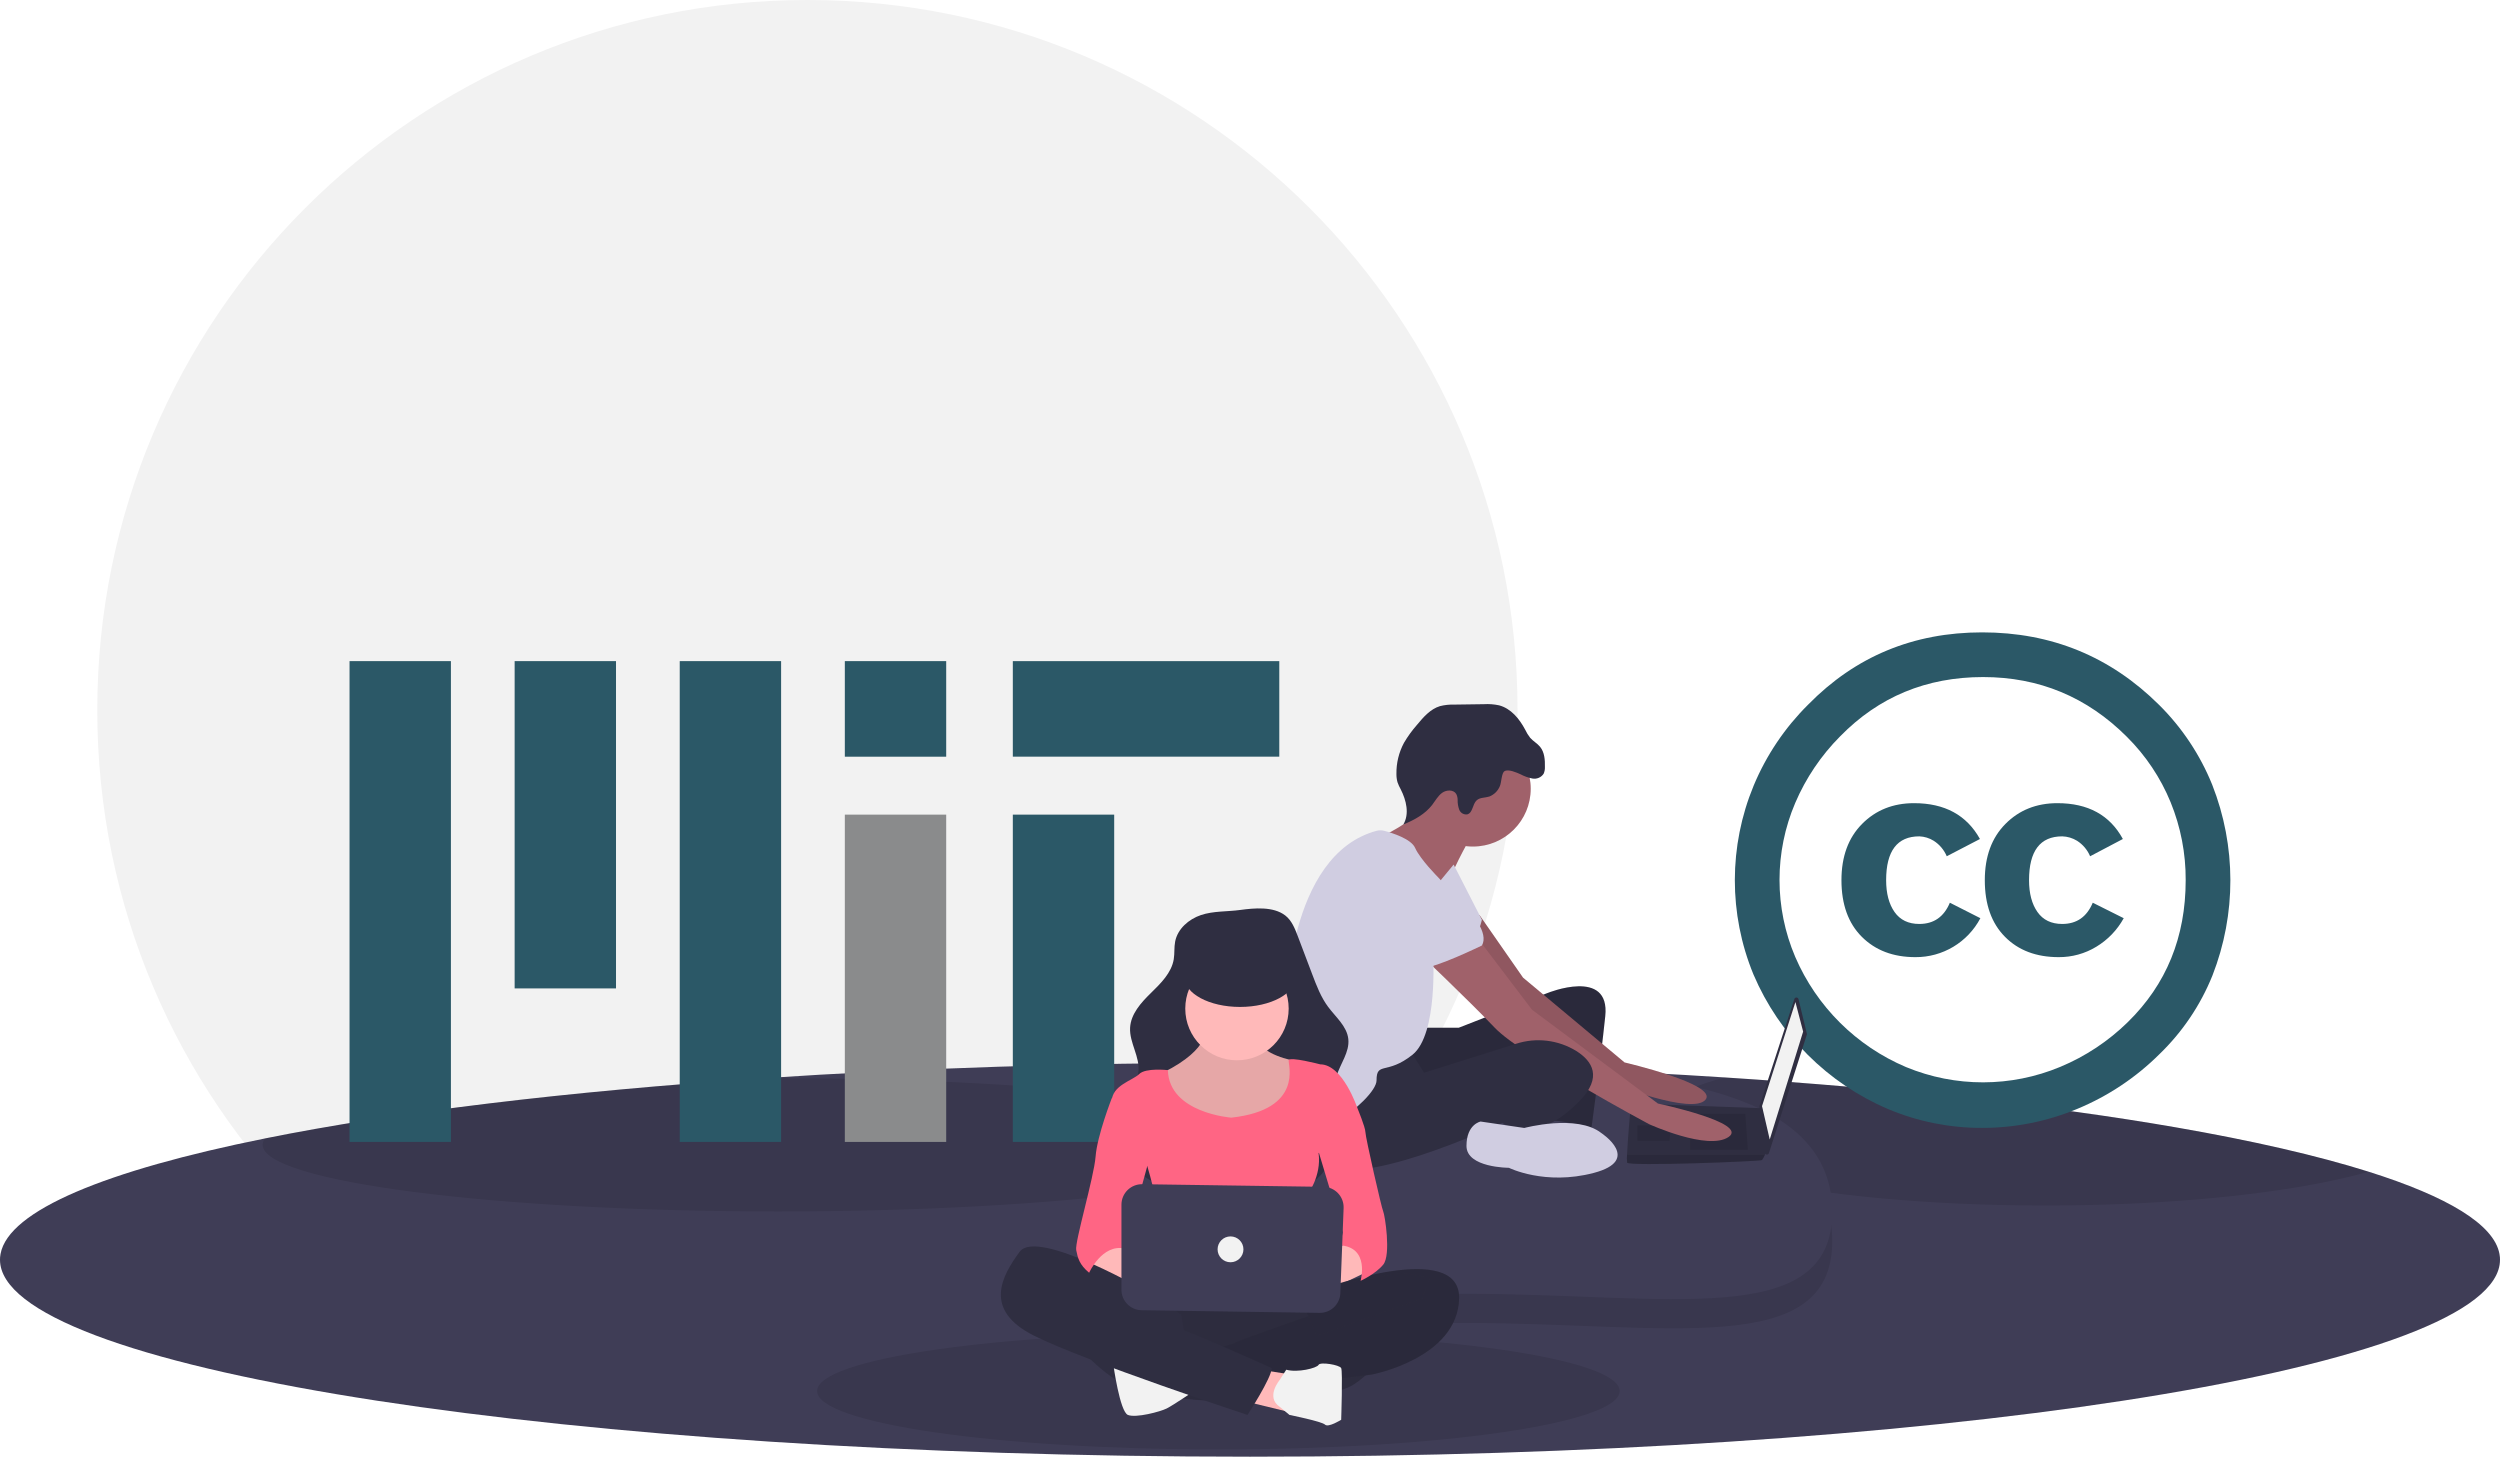
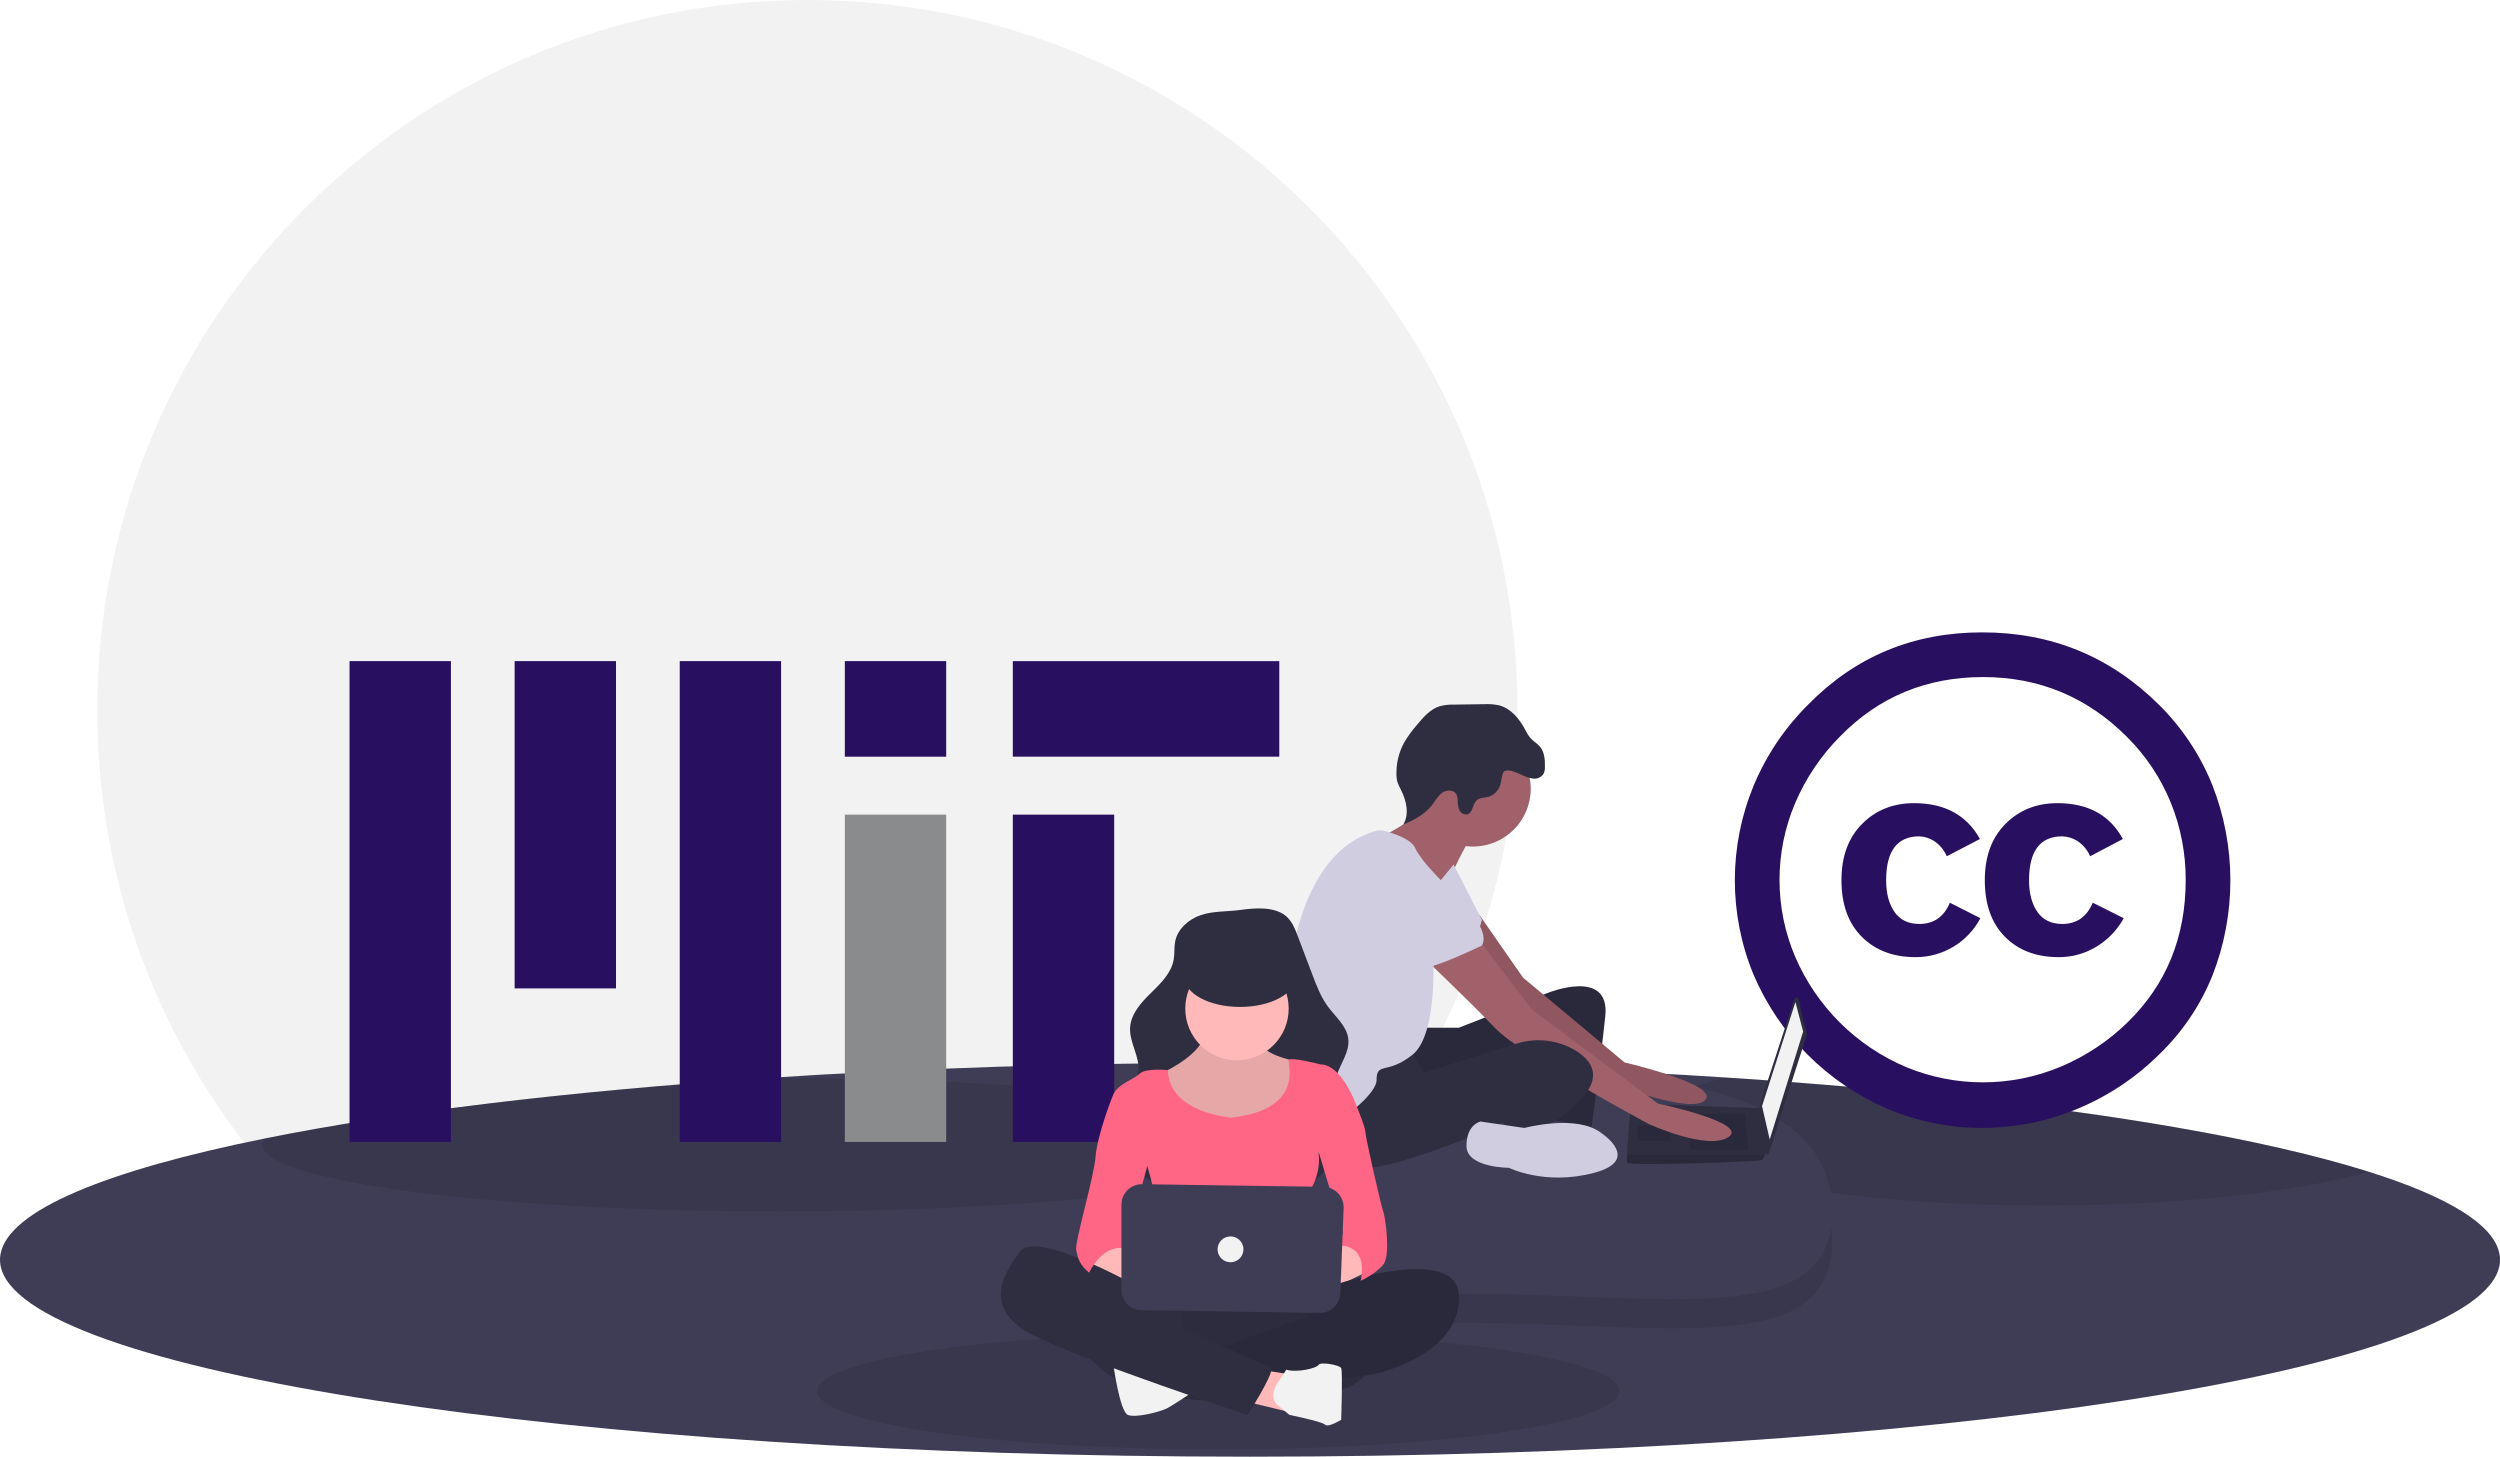
<svg xmlns="http://www.w3.org/2000/svg" data-name="Layer 1" width="1028" height="598.997" viewBox="0 0 1028 598.997">
  <circle cx="332.005" cy="292.004" r="292.004" fill="#f2f2f2" />
  <path d="M1028 517.997a13.69 13.69 0 01-.17 2.12c-7.14 43.76-234.46 78.88-513.83 78.88S7.31 563.877.17 520.117a13.675 13.675 0 01-.17-2.12c0-.2 0-.41.02-.61 0-.11.01-.21.01-.32a.49.49 0 00.01-.12c.04-.45.1-.88.18-1.32 3.26-17.89 43.35-34.33 108.74-47.5 53.48-10.77 123.89-19.36 204.93-24.76 61.5-4.1 129.12-6.37 200.11-6.37 57.12 0 112.06 1.47 163.38 4.17h.02q16.11.855 31.74 1.87c71.33 4.62 134.63 11.69 185.63 20.54 31.37 5.45 58.1 11.58 79.19 18.22h.01c32.46 10.23 51.6 21.7 53.81 33.83.08.44.14.87.18 1.32a.487.487 0 00.01.12c0 .11.01.21.01.32.02.2.02.41.02.61z" fill="#3f3d56" />
  <ellipse cx="501" cy="571.997" rx="165" ry="24" opacity=".1" />
  <path d="M973.96 481.797c-5.77 1.65-12.27 3.18-19.4 4.58-29.36 5.78-69.42 9.33-113.53 9.33-49.28 0-93.45-4.43-123.38-11.44-24.84-5.82-39.88-13.39-39.88-21.7 0-7.3 11.64-14.06 31.37-19.53 71.33 4.62 134.63 11.69 185.63 20.54 31.37 5.45 58.1 11.58 79.19 18.22zM532 470.747c0 15.13-94.92 27.4-212 27.4s-212-12.27-212-27.4a4.372 4.372 0 01.96-2.62c53.48-10.77 123.89-19.36 204.93-24.76q3.045-.015 6.11-.01c117.08 0 212 12.26 212 27.39z" opacity=".1" />
-   <path fill="#2b5867" d="M416.472 334.975h41.685v134.584h-41.685zm-136.966-63.124h41.685v197.708h-41.685zm-135.776 0h41.685v197.708H143.73zm67.888 0h41.685v134.584h-41.685zm135.775 0h41.685v39.303h-41.685z" />
+   <path fill="#280f60" d="M416.472 334.975h41.685v134.584h-41.685zm-136.966-63.124h41.685v197.708h-41.685zm-135.776 0h41.685v197.708H143.73zm67.888 0h41.685v134.584h-41.685zm135.775 0h41.685v39.303h-41.685z" />
  <path fill="#8a8b8c" d="M347.393 334.975h41.685v134.584h-41.685z" />
-   <path fill="#2b5867" d="M416.472 271.851h109.573v39.303H416.472zm398.59-11.822q42.748 0 72.774 29.84a97.983 97.983 0 0121.832 32.838 107.346 107.346 0 01.095 78.409 93.533 93.533 0 01-21.74 32.294 104.704 104.704 0 01-33.84 22.56 101.425 101.425 0 01-39.115 7.824 99.015 99.015 0 01-38.661-7.734 104.845 104.845 0 01-55.4-55.396 101.764 101.764 0 01.09-77.594 102.307 102.307 0 0122.468-33.386q29.109-29.649 71.497-29.655zm.37 18.377q-34.93 0-58.769 24.38a87.595 87.595 0 00-18.466 27.38 80.789 80.789 0 000 63.312 86.249 86.249 0 0045.577 45.31 82.687 82.687 0 0063.41-.09 87.995 87.995 0 0027.741-18.374q23.831-23.287 23.828-58.405a83.659 83.659 0 00-6.186-32.02 81.465 81.465 0 00-18.002-26.93q-24.576-24.561-59.134-24.563zm-1.277 66.59l-13.65 7.098a14.006 14.006 0 00-5.364-6.368 12.087 12.087 0 00-5.916-1.818q-13.64 0-13.646 18.011 0 8.186 3.454 13.095 3.458 4.915 10.192 4.916 8.916 0 12.557-8.733l12.55 6.368a29.99 29.99 0 01-26.744 16.011q-13.644 0-22.016-8.37-8.367-8.367-8.367-23.284 0-14.556 8.46-23.105 8.457-8.549 21.379-8.552 18.926-.01 27.11 14.732zm58.764 0l-13.464 7.098a13.992 13.992 0 00-5.368-6.368 12.373 12.373 0 00-6.094-1.818q-13.645 0-13.65 18.011 0 8.186 3.458 13.095 3.453 4.915 10.192 4.916 8.907 0 12.547-8.733l12.736 6.368a31.277 31.277 0 01-11.274 11.736 29.398 29.398 0 01-15.464 4.275q-13.831 0-22.1-8.37-8.29-8.367-8.284-23.284 0-14.556 8.463-23.105 8.453-8.549 21.373-8.552 18.922-.01 26.93 14.732z" />
+   <path fill="#280f60" d="M416.472 271.851h109.573v39.303H416.472zm398.59-11.822q42.748 0 72.774 29.84a97.983 97.983 0 0121.832 32.838 107.346 107.346 0 01.095 78.409 93.533 93.533 0 01-21.74 32.294 104.704 104.704 0 01-33.84 22.56 101.425 101.425 0 01-39.115 7.824 99.015 99.015 0 01-38.661-7.734 104.845 104.845 0 01-55.4-55.396 101.764 101.764 0 01.09-77.594 102.307 102.307 0 0122.468-33.386q29.109-29.649 71.497-29.655zm.37 18.377q-34.93 0-58.769 24.38a87.595 87.595 0 00-18.466 27.38 80.789 80.789 0 000 63.312 86.249 86.249 0 0045.577 45.31 82.687 82.687 0 0063.41-.09 87.995 87.995 0 0027.741-18.374q23.831-23.287 23.828-58.405a83.659 83.659 0 00-6.186-32.02 81.465 81.465 0 00-18.002-26.93q-24.576-24.561-59.134-24.563zm-1.277 66.59l-13.65 7.098a14.006 14.006 0 00-5.364-6.368 12.087 12.087 0 00-5.916-1.818q-13.64 0-13.646 18.011 0 8.186 3.454 13.095 3.458 4.915 10.192 4.916 8.916 0 12.557-8.733l12.55 6.368a29.99 29.99 0 01-26.744 16.011q-13.644 0-22.016-8.37-8.367-8.367-8.367-23.284 0-14.556 8.46-23.105 8.457-8.549 21.379-8.552 18.926-.01 27.11 14.732zm58.764 0l-13.464 7.098a13.992 13.992 0 00-5.368-6.368 12.373 12.373 0 00-6.094-1.818q-13.645 0-13.65 18.011 0 8.186 3.458 13.095 3.453 4.915 10.192 4.916 8.907 0 12.547-8.733l12.736 6.368a31.277 31.277 0 01-11.274 11.736 29.398 29.398 0 01-15.464 4.275q-13.831 0-22.1-8.37-8.29-8.367-8.284-23.284 0-14.556 8.463-23.105 8.453-8.549 21.373-8.552 18.922-.01 26.93 14.732z" />
  <path d="M753.417 510.336c0 48.737-67.934 33.662-151.113 33.662S452.2 559.073 452.2 510.336s67.925-59.338 151.104-59.338 150.113 10.6 150.113 59.338z" opacity=".1" />
  <path d="M753.417 498.336c0 48.737-67.934 33.662-151.113 33.662S452.2 547.073 452.2 498.336s67.925-59.338 151.104-59.338 150.113 10.6 150.113 59.338z" fill="#3f3d56" />
  <path d="M739.542 410.842l3.433 14.164a.885.885 0 01-.017.478l-15.576 48.673a.885.885 0 01-1.721-.17l-2.155-18.961a.885.885 0 01.038-.374l14.297-43.876a.885.885 0 011.7.066z" fill="#2f2e41" />
  <path fill="#f2f2f2" d="M738.278 412.038l3.171 12.152-13.738 44.382-3.17-13.737 13.737-42.797z" />
  <path d="M669.064 478.083c.528 1.585 54.949-.529 55.477-1.057a11.469 11.469 0 001.163-2.114c.496-1.056.95-2.113.95-2.113l-2.113-17.108-53.892-1.913s-1.347 14.498-1.622 21.134a15.853 15.853 0 00.037 3.17z" fill="#2f2e41" />
  <path opacity=".1" d="M717.673 458.005l1.056 14.794h-23.776v-14.794h22.72zm-30.645 4.755l.142-.028-.67 6.368h-13.209v-6.34h13.737zm-17.964 15.323c.528 1.585 54.949-.529 55.477-1.057a11.469 11.469 0 001.163-2.114h-56.677a15.853 15.853 0 00.037 3.17z" />
  <path d="M585.055 422.605h14.794l36.457-14.265s25.89-10.568 23.776 9.51-5.812 47.024-5.812 47.024-11.624-5.284-17.964-3.699-2.114-32.23-2.114-32.23-51.778 24.833-56.534 21.663-5.811-25.361-5.811-25.361z" fill="#2f2e41" />
  <path d="M585.055 422.605h14.794l36.457-14.265s25.89-10.568 23.776 9.51-5.812 47.024-5.812 47.024-11.624-5.284-17.964-3.699-2.114-32.23-2.114-32.23-51.778 24.833-56.534 21.663-5.811-25.361-5.811-25.361z" opacity=".1" />
  <path d="M608.363 376.276l17.904 25.723 41.74 34.872s38.57 8.982 33.287 15.322-37.514-6.34-37.514-6.34-48.08-34.872-49.665-37.513-19.02-27.475-19.02-27.475z" fill="#a0616a" />
  <path d="M608.363 376.276l17.904 25.723 41.74 34.872s38.57 8.982 33.287 15.322-37.514-6.34-37.514-6.34-48.08-34.872-49.665-37.513-19.02-27.475-19.02-27.475z" opacity=".1" />
  <circle cx="605.661" cy="324.331" r="23.776" fill="#a0616a" />
  <path d="M604.076 345.465s-7.925 13.738-9.51 21.135-23.776-14.794-23.776-14.794l-2.906-7.662s20.87-9.774 19.285-17.7 16.907 19.021 16.907 19.021z" fill="#a0616a" />
  <path d="M597.736 355.504l11.624 22.72s-2.642 11.095-6.869 12.152-22.19-13.738-22.19-13.738z" fill="#d0cde1" />
  <path d="M608.303 386.677l21.663 28.531 51.778 38.57s37.514 7.925 29.06 13.737-32.758-5.283-32.758-5.283-52.307-28.003-63.403-39.627-31.701-31.173-31.701-31.173z" fill="#a0616a" />
  <path d="M579.244 431.059l6.34 10.039 37.84-11.905a29.751 29.751 0 0124.77 2.989c6.604 4.16 10.831 10.765 1.32 20.54-19.02 19.549-31.7 8.981-31.7 8.981s-63.932 30.117-74.499 15.323-11.095-22.191-11.095-22.191 40.683-25.361 47.024-23.776z" fill="#2f2e41" />
  <path d="M658.497 465.93s16.907 11.096-3.17 16.38-34.872-2.114-34.872-2.114-17.436 0-17.436-8.982 5.812-10.039 5.812-10.039l17.964 2.642s21.663-5.812 31.702 2.113z" fill="#d0cde1" />
  <path d="M625.166 318.35a17.728 17.728 0 004.982 1.785 4.548 4.548 0 004.596-1.97 6.18 6.18 0 00.522-2.794c.063-2.902-.147-6.038-1.985-8.283-1.17-1.43-2.878-2.33-4.09-3.724a17.598 17.598 0 01-2.067-3.378c-2.355-4.424-5.843-8.676-10.69-9.951a23.183 23.183 0 00-6.24-.477l-12.206.172a21.25 21.25 0 00-5.872.632c-3.93 1.188-6.79 4.492-9.41 7.651a47.851 47.851 0 00-5.396 7.448 26.133 26.133 0 00-3.098 12.804 11.98 11.98 0 00.44 3.388 18.801 18.801 0 001.33 2.925c2.29 4.496 3.649 10.112 1.071 14.45 4.478-1.83 8.909-4.228 11.863-8.059 1.322-1.714 2.358-3.72 4.12-4.977s4.63-1.367 5.76.479a5.163 5.163 0 01.582 2.418 11.084 11.084 0 00.668 4.081 3.058 3.058 0 003.322 1.896c2.3-.648 2.08-4.179 3.852-5.782 1.346-1.218 3.422-.986 5.15-1.538a7.643 7.643 0 004.387-4.321c.655-1.468.645-5.31 1.884-6.105 1.553-.997 5.085.588 6.525 1.23z" fill="#2f2e41" />
  <path d="M565.996 341.638a6.27 6.27 0 013.264.008c3.392.911 10.995 3.321 12.625 6.99 2.114 4.755 9.51 12.152 9.51 12.152s10.04 10.038 7.926 16.907-10.039 14.794-10.039 14.794 2.114 32.758-8.453 41.212-14.794 2.642-14.794 10.567-32.758 32.758-39.099 17.436c0 0 3.17-28.532 2.114-38.57-1.042-9.894.483-71.624 36.946-81.496z" fill="#d0cde1" />
  <path d="M582.942 354.976s32.23 23.776 26.418 33.814c0 0-19.55 9.51-23.776 8.982s-20.606-19.02-24.833-20.605-6.34-30.117 22.191-22.191z" fill="#d0cde1" />
  <path d="M493.81 376.281c-5.012 1.693-9.553 5.653-10.58 10.843-.476 2.406-.184 4.907-.584 7.327-.929 5.611-5.334 9.897-9.397 13.878s-8.258 8.606-8.555 14.286c-.324 6.22 4.187 12.047 3.406 18.226-.907 7.18-8.49 11.831-10.364 18.82-1.251 4.667.282 9.695 2.806 13.815 4.808 7.853 13.028 13.184 21.78 16.041s18.076 3.46 27.283 3.556c11.21.117 23.383-.845 31.806-8.244a25.48 25.48 0 008.459-16.588c.8-8.571-2.777-17.427-.31-25.674 1.553-5.19 5.447-9.93 4.866-15.316-.568-5.266-5.168-8.999-8.323-13.253-2.946-3.972-4.734-8.663-6.486-13.288l-5.995-15.824c-1.178-3.11-2.472-6.382-5.098-8.424-4.917-3.822-12.823-3.07-18.572-2.283-5.333.732-11.012.37-16.141 2.102z" fill="#2f2e41" />
  <path d="M495.688 422.376s2.658 8.637-17.274 18.603 1.994 20.595 1.994 20.595l23.252 5.315s23.918-3.322 26.575-7.308 7.308-17.274 5.98-19.267a31.061 31.061 0 00-3.322-3.986s-15.945-2.658-15.28-9.966-21.925-3.986-21.925-3.986z" fill="#ffb9b9" />
  <path d="M495.688 422.376s2.658 8.637-17.274 18.603 1.994 20.595 1.994 20.595l23.252 5.315s23.918-3.322 26.575-7.308 7.308-17.274 5.98-19.267a31.061 31.061 0 00-3.322-3.986s-15.945-2.658-15.28-9.966-21.925-3.986-21.925-3.986z" opacity=".1" />
  <circle cx="508.643" cy="414.736" r="21.26" fill="#ffb9b9" />
  <path d="M506.318 459.58s-25.604-1.872-26.09-19.538c0 0-9.122-1.057-11.78 1.6s-11.293 4.651-11.293 11.295 14.616 26.575 14.616 26.575 7.972 26.575 4.65 31.225-3.986 16.61-3.986 16.61 33.219-2.658 38.534 0 26.574 2.657 27.903 0-1.329-35.876-1.329-35.876 5.98-7.973 4.651-17.274l15.945-18.602s-5.98-17.938-15.28-17.938c0 0-12.624-3.322-12.956-1.661s6.312 20.263-23.585 23.585z" fill="#ff6584" />
  <path d="M446.525 518.045s5.979 9.302 21.26 11.295 17.938-3.322 16.609-4.65-17.274-7.309-17.274-7.309l-9.301-7.308zm108.956-7.972l-17.273 9.966s-22.589-1.33-13.952 5.315 24.582 3.986 24.582 3.986l15.28-7.308z" fill="#ffb9b9" />
  <path d="M469.113 527.347s-15.945 39.197 3.322 45.177 72.416 4.65 84.375-3.322 15.28-18.602 13.288-21.924-15.281-12.623-24.582-13.288-76.403-6.643-76.403-6.643z" fill="#2f2e41" />
  <path d="M469.113 527.347s-15.945 39.197 3.322 45.177 72.416 4.65 84.375-3.322 15.28-18.602 13.288-21.924-15.281-12.623-24.582-13.288-76.403-6.643-76.403-6.643z" opacity=".05" />
  <path d="M544.378 529.782s56.28-20.373 55.616 4.208-35.876 31.226-35.876 31.226l-10.63 1.328-58.464 1.994s1.993-10.63-2.658-11.96c0 0 15.28-3.985 15.945-4.65s38.534-13.951 41.191-14.616 10.63-5.98 16.61-5.315c0 0 6.643-5.315 13.951-3.986l-20.595 1.329z" fill="#2f2e41" />
  <path d="M544.378 529.782s56.28-20.373 55.616 4.208-35.876 31.226-35.876 31.226l-10.63 1.328-58.464 1.994s1.993-10.63-2.658-11.96c0 0 15.28-3.985 15.945-4.65s38.534-13.951 41.191-14.616 10.63-5.98 16.61-5.315c0 0 6.643-5.315 13.951-3.986l-20.595 1.329z" opacity=".1" />
  <path fill="#2f2e41" d="M534.434 533.081l7.096 16.19 43.184-15.281 3.322-8.636-11.295-1.994-22.706 3.987-9.848 2.657-9.753 3.077z" />
  <path opacity=".1" d="M534.434 533.081l7.096 16.19 43.184-15.281 3.322-8.636-11.295-1.994-22.706 3.987-9.848 2.657-9.753 3.077z" />
  <path d="M442.538 552.593s12.623 15.945 27.24 19.93 22.588-1.328 22.588-1.328l-4.65-18.602-1.993-11.959-8.637-5.98-17.274-7.972-20.595-6.643s-8.637-1.33-8.637 0 7.972 21.26 7.972 21.26z" fill="#2f2e41" />
  <path d="M457.819 561.23s2.657 19.266 5.98 20.595 13.287-1.329 15.944-2.657 11.69-7.46 11.69-7.46-31.62-11.807-33.614-10.478z" fill="#f2f2f2" />
  <path fill="#ffb9b9" d="M518.277 563.223l12.623 1.993-1.329 15.28-17.607-4.276 6.313-12.997z" />
  <path d="M526.186 567.475s-5.916 7.042.063 11.028l3.986 3.322s13.288 2.657 14.616 3.986 6.644-1.993 6.644-1.993.665-19.931 0-21.26-8.637-2.657-9.301-1.328-8.637 3.321-13.287 1.993z" fill="#f2f2f2" />
  <path d="M473.1 531.997s-46.506-27.239-53.815-17.273-15.28 23.917 5.98 34.547 87.697 32.554 87.697 32.554 9.965-15.28 9.965-19.267c0 0-35.211-15.945-41.19-17.273s-29.897-16.61-33.22-17.938-7.972-5.315-7.972-5.315z" fill="#2f2e41" />
  <path d="M459.812 449.615l-2.657 1.993s-5.98 15.281-6.644 23.918-8.637 35.211-7.973 38.533 1.33 5.98 5.315 9.301c0 0 5.315-11.958 14.617-9.965l11.294-41.191zm93.012 0l5.315 5.98s3.322 7.972 3.322 9.965 6.643 31.226 7.308 32.554 3.322 17.938 0 21.925-9.301 6.643-9.301 6.643 3.986-13.952-8.637-14.616l1.329-5.315-11.96-39.862z" fill="#ff6584" />
  <path d="M461.14 495.356v34.995a8.413 8.413 0 008.29 8.413l73.185 1.084a8.413 8.413 0 008.532-8.09l1.346-34.998a8.413 8.413 0 00-8.286-8.736l-74.53-1.08a8.413 8.413 0 00-8.536 8.412z" fill="#3f3d56" />
  <ellipse cx="509.89" cy="401.732" rx="22.884" ry="12.322" fill="#2f2e41" />
  <circle cx="505.986" cy="513.727" r="5.315" fill="#f2f2f2" />
</svg>
